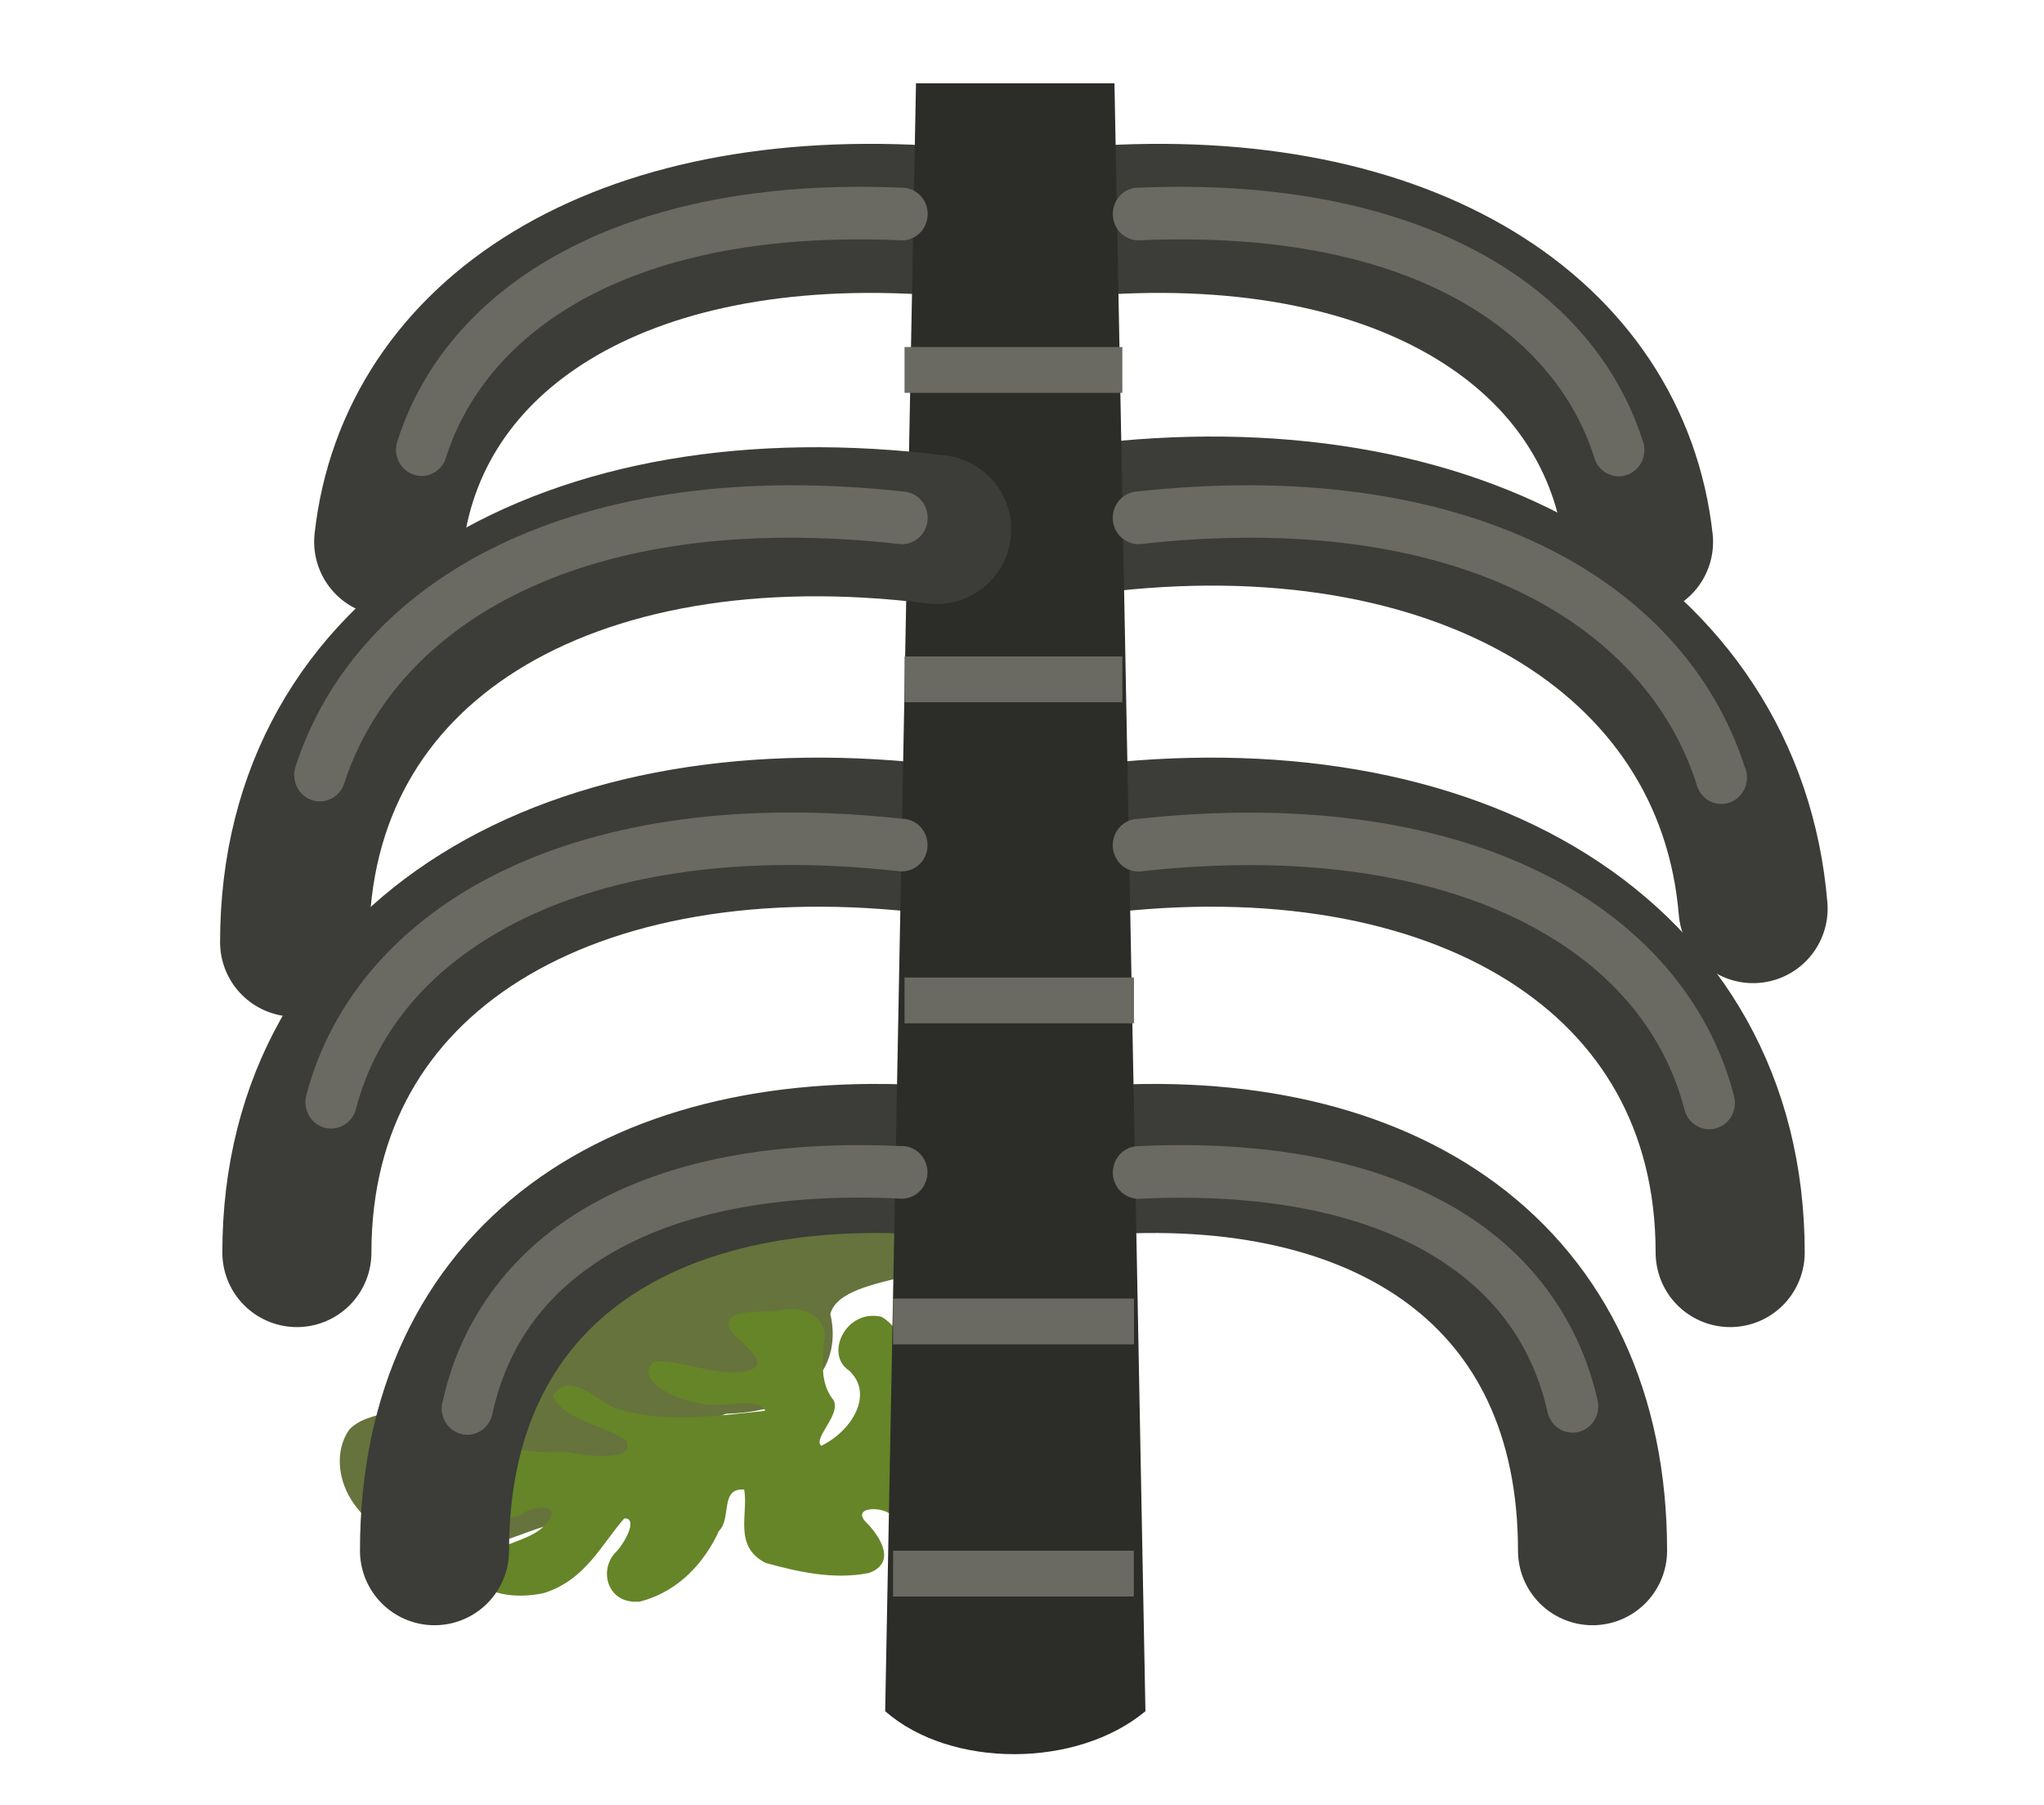
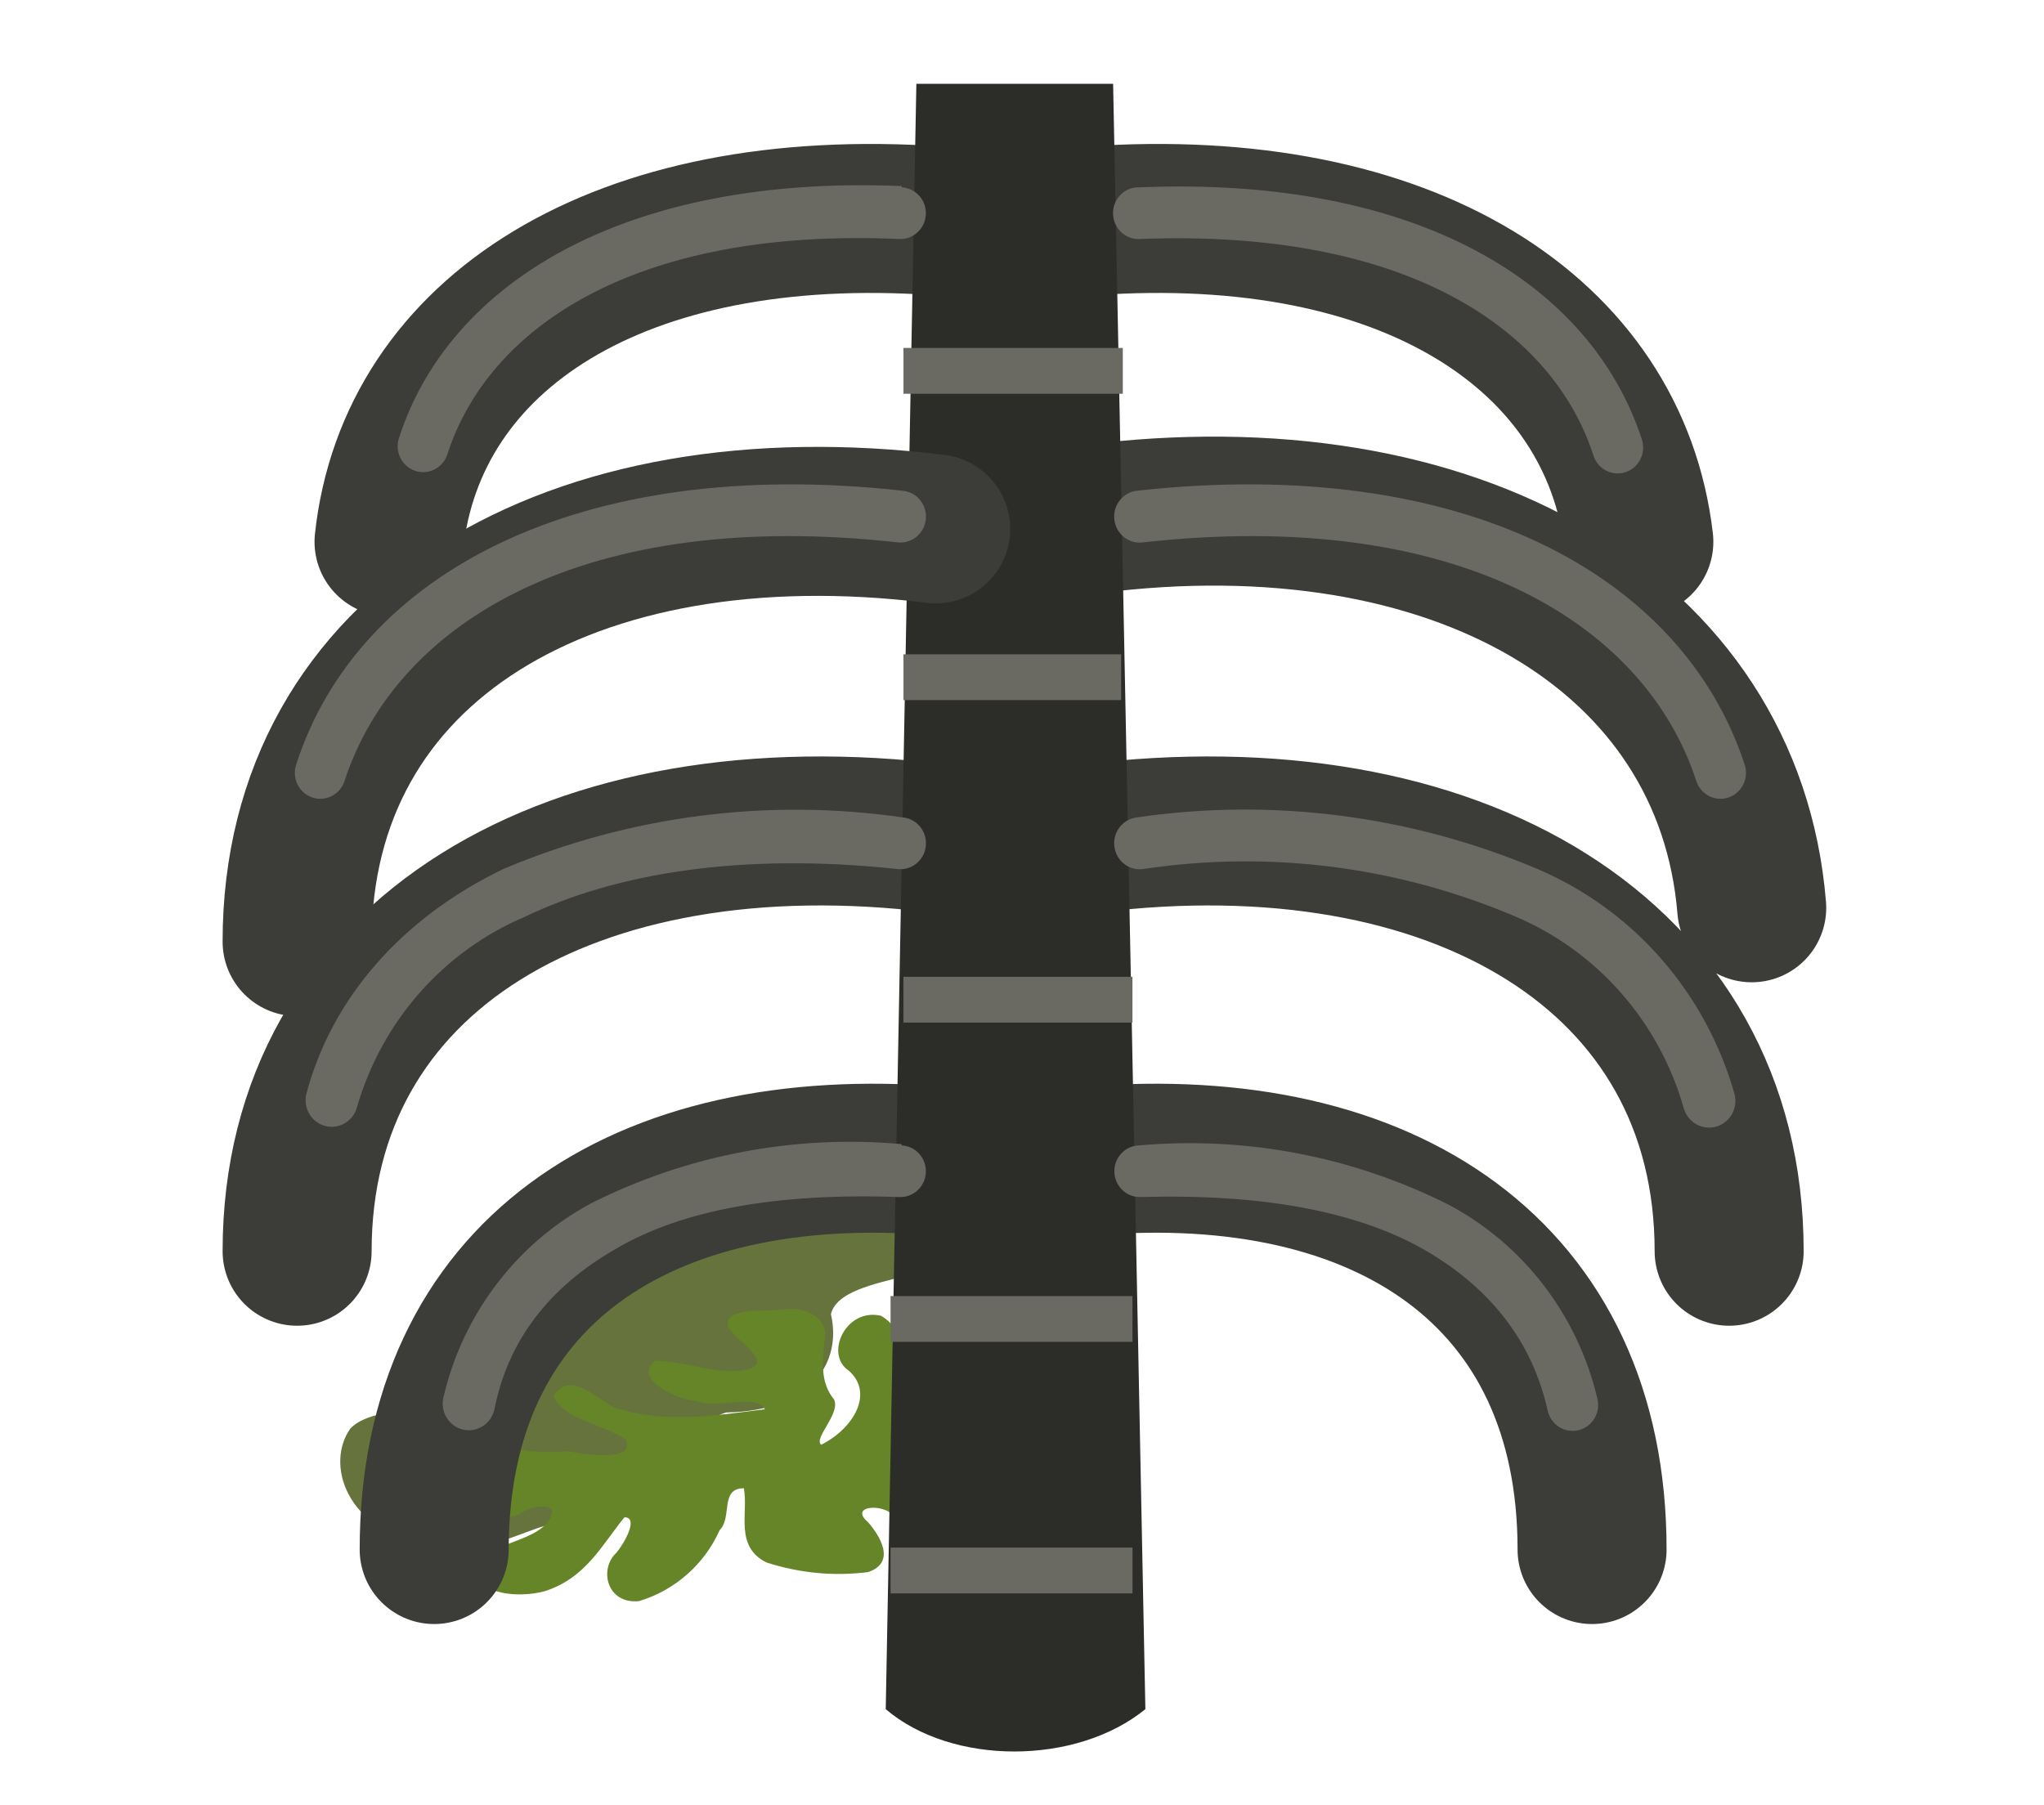
- <svg xmlns="http://www.w3.org/2000/svg" width="47.89" height="42.284" viewBox="0 0 12.668 11.185" version="1.1" id="svg26">
-   <defs id="defs30" />
-   <path d="M 5.819,1.369 C 3.83,1.227 2.551,2.079 2.409,3.358" id="path2" style="fill:none;stroke:#3c3c38;stroke-width:0.924;stroke-linecap:round" />
-   <path d="M 5.819,5.206 C 3.546,4.922 1.84,5.917 1.84,7.764" id="path6" style="fill:none;stroke:#3c3c38;stroke-width:0.924;stroke-linecap:round" />
-   <path d="m 6.765,1.369 c 1.968,-0.142 3.247,0.711 3.39,1.99" id="path10" style="fill:none;stroke:#3c3c38;stroke-width:0.924;stroke-linecap:round" />
-   <path d="M 6.765,3.216 C 9.017,2.932 10.723,3.927 10.865,5.632" id="path12" style="fill:none;stroke:#3c3c38;stroke-width:0.924;stroke-linecap:round" />
-   <path d="m 6.765,5.206 c 2.253,-0.284 3.958,0.711 3.958,2.558" id="path14" style="fill:none;stroke:#3c3c38;stroke-width:0.924;stroke-linecap:round" />
-   <path d="M 6.765,7.196 C 8.591,7.054 9.87,7.906 9.87,9.612" id="path16" style="fill:none;stroke:#3c3c38;stroke-width:0.924;stroke-linecap:round" />
-   <path style="fill:#66733c;fill-opacity:1;stroke:none;stroke-width:0.193px;stroke-linecap:butt;stroke-linejoin:miter;stroke-opacity:1" d="M 5.974,7.623 C 6.057,7.969 5.22,7.866 5.146,8.145 5.218,8.446 5.035,8.749 4.502,8.763 4.1,8.894 4.479,9.394 3.87,9.411 3.34,9.351 3.161,9.645 2.693,9.612 2.124,9.494 2.019,9.065 2.165,8.861 2.389,8.626 3.2,8.857 3.264,8.543 3.26,8.247 3.431,7.986 3.756,7.811 4.162,7.753 4.533,7.678 4.542,7.384 4.652,7.083 5.437,7.099 5.822,7.424 c 0.09,0.063 0.132,0.131 0.152,0.2 z" id="path5364-2-5" />
-   <path style="fill:#658528;fill-opacity:1;stroke:none;stroke-width:0.127px;stroke-linecap:butt;stroke-linejoin:miter;stroke-opacity:1" d="M 6.488,8.849 C 6.314,8.776 6.06,8.771 5.905,8.896 c -0.133,0.016 0.015,0.093 0.06,0.015 0.171,-0.072 0.532,0.027 0.379,0.199 -0.098,0.078 -0.391,-0.043 -0.387,0.061 0.153,0.075 0.429,0.013 0.491,0.182 C 6.528,9.509 6.325,9.705 6.107,9.688 5.864,9.699 5.663,9.569 5.55,9.42 5.511,9.328 5.252,9.33 5.376,9.444 5.452,9.524 5.56,9.685 5.386,9.75 5.168,9.794 4.946,9.743 4.746,9.688 4.542,9.587 4.64,9.378 4.612,9.233 4.46,9.221 4.535,9.414 4.456,9.489 4.373,9.671 4.217,9.862 3.968,9.927 3.763,9.949 3.707,9.73 3.817,9.621 3.867,9.57 3.959,9.412 3.87,9.411 3.726,9.575 3.628,9.793 3.373,9.874 3.214,9.911 2.981,9.893 2.941,9.751 2.957,9.566 3.3,9.582 3.396,9.429 3.483,9.311 3.294,9.335 3.223,9.392 3.068,9.446 2.833,9.453 2.77,9.313 2.678,9.165 2.719,8.986 2.637,8.836 c 0.026,-0.168 0.236,-0.017 0.285,0.052 0.165,0.097 0.384,0.119 0.592,0.113 0.105,0.019 0.427,0.067 0.368,-0.071 C 3.741,8.829 3.502,8.808 3.427,8.655 c 0.095,-0.17 0.275,0.029 0.386,0.073 0.289,0.096 0.62,0.05 0.93,0.017 C 4.686,8.645 4.444,8.743 4.324,8.694 4.189,8.68 3.915,8.546 4.059,8.436 4.241,8.436 4.408,8.522 4.599,8.504 4.843,8.464 4.541,8.31 4.515,8.219 4.498,8.1 4.752,8.145 4.864,8.117 5.027,8.096 5.139,8.202 5.107,8.322 5.099,8.443 5.081,8.574 5.166,8.679 5.214,8.77 5.036,8.915 5.09,8.962 5.285,8.866 5.417,8.638 5.262,8.495 5.109,8.395 5.242,8.111 5.463,8.162 c 0.137,0.079 0.144,0.236 0.166,0.36 0.024,0.075 -0.055,0.22 -0.074,0.239 0.155,-0.113 0.357,-0.194 0.461,-0.343 0.13,-0.114 0.421,-0.128 0.488,0.025 0.071,0.127 0.017,0.272 -0.015,0.406 z" id="path5334" />
-   <path d="M 5.819,7.196 C 3.972,7.054 2.693,7.906 2.693,9.612" id="path8" style="fill:none;stroke:#3c3c38;stroke-width:0.924;stroke-linecap:round" />
-   <path d="M 5.677,0.516 H 6.907 L 7.099,10.607 c -0.426,0.355 -1.208,0.355 -1.613,0 z" id="path20" style="fill:#2c2c29;stroke-width:0.711" />
-   <path d="M 5.606,2.293 H 6.956 M 5.606,4.211 H 6.956 M 5.606,6.201 H 7.028 M 5.535,8.191 H 7.028 M 5.535,9.754 h 1.492" id="path22" style="fill:none;stroke:#6a6a62;stroke-width:0.284" />
-   <path style="fill:none;stroke:#3c3c38;stroke-width:0.924;stroke-linecap:round" d="M 5.805,3.282 C 3.531,2.998 1.826,3.993 1.826,5.84" id="path6-2" />
-   <g id="g934" transform="matrix(0.7871591,0,0,0.8007692,-12.24141,-0.7929813)">
-     <path id="path18" d="m 22.65,2.443 c -2.205,-0.093 -3.571,0.756 -3.965,1.948 a 0.202,0.204 0 1 0 0.382,0.129 c 0.324,-0.98 1.469,-1.758 3.567,-1.67 a 0.202,0.204 0 1 0 0.016,-0.407 z m 1.846,0 a 0.202,0.204 0 0 0 0.039,0.407 c 2.098,-0.088 3.242,0.691 3.565,1.67 A 0.202,0.204 0 1 0 28.481,4.39 C 28.087,3.198 26.722,2.35 24.516,2.443 a 0.202,0.204 0 0 0 -0.021,0 z M 22.664,4.795 C 20.097,4.518 18.363,5.454 17.878,6.925 a 0.202,0.204 0 1 0 0.384,0.129 c 0.411,-1.244 1.905,-2.119 4.359,-1.854 a 0.202,0.204 0 1 0 0.044,-0.405 z m 1.839,0 a 0.202,0.204 0 1 0 0.044,0.405 c 2.454,-0.265 3.95,0.61 4.36,1.854 A 0.202,0.204 0 1 0 29.288,6.925 C 28.803,5.454 27.069,4.518 24.502,4.795 Z m -1.839,2.534 c -1.283,-0.139 -2.351,0.021 -3.156,0.403 -0.805,0.382 -1.349,0.996 -1.545,1.737 a 0.202,0.204 0 1 0 0.391,0.106 c 0.163,-0.616 0.606,-1.134 1.326,-1.476 0.719,-0.342 1.713,-0.499 2.94,-0.366 a 0.202,0.204 0 1 0 0.044,-0.405 z m 1.839,0 a 0.202,0.204 0 1 0 0.044,0.405 c 1.227,-0.133 2.223,0.024 2.942,0.366 0.719,0.342 1.161,0.86 1.324,1.476 A 0.202,0.204 0 1 0 29.203,9.47 C 29.007,8.729 28.465,8.115 27.66,7.733 26.855,7.35 25.786,7.191 24.502,7.33 Z m -1.851,2.533 c -1.012,-0.046 -1.833,0.113 -2.448,0.454 -0.615,0.341 -1.018,0.871 -1.165,1.513 a 0.202,0.204 0 1 0 0.392,0.092 c 0.122,-0.534 0.437,-0.955 0.965,-1.248 0.528,-0.293 1.276,-0.449 2.236,-0.405 a 0.202,0.204 0 1 0 0.019,-0.407 z m 1.865,0 a 0.202,0.204 0 1 0 0.018,0.407 c 0.96,-0.044 1.708,0.112 2.236,0.405 0.528,0.293 0.843,0.713 0.965,1.248 a 0.202,0.204 0 1 0 0.394,-0.092 C 27.982,11.187 27.58,10.657 26.965,10.317 26.35,9.976 25.529,9.816 24.516,9.862 Z" style="color:#000000;font-style:normal;font-variant:normal;font-weight:normal;font-stretch:normal;font-size:medium;line-height:normal;font-family:sans-serif;font-variant-ligatures:normal;font-variant-position:normal;font-variant-caps:normal;font-variant-numeric:normal;font-variant-alternates:normal;font-feature-settings:normal;text-indent:0;text-align:start;text-decoration:none;text-decoration-line:none;text-decoration-style:solid;text-decoration-color:#000000;letter-spacing:normal;word-spacing:normal;text-transform:none;writing-mode:lr-tb;direction:ltr;text-orientation:mixed;dominant-baseline:auto;baseline-shift:baseline;text-anchor:start;white-space:normal;shape-padding:0;clip-rule:nonzero;display:inline;overflow:visible;visibility:visible;opacity:1;isolation:auto;mix-blend-mode:normal;color-interpolation:sRGB;color-interpolation-filters:linearRGB;solid-color:#000000;solid-opacity:1;vector-effect:none;fill:#6a6a62;fill-opacity:1;fill-rule:nonzero;stroke:none;stroke-width:0.405;stroke-linecap:round;stroke-linejoin:miter;stroke-miterlimit:4;stroke-dasharray:none;stroke-dashoffset:0;stroke-opacity:1;color-rendering:auto;image-rendering:auto;shape-rendering:auto;text-rendering:auto;enable-background:accumulate" />
-   </g>
+ <svg xmlns="http://www.w3.org/2000/svg" width="47.89" height="42.28" viewBox="0 0 12.67 11.19">
+   <path d="M5.82 1.37c-1.99-.14-3.27.7-3.41 1.99M5.82 5.2c-2.27-.28-3.98.72-3.98 2.56m4.92-6.39c1.97-.14 3.25.7 3.4 1.99m-3.4-.14c2.26-.29 3.96.7 4.1 2.41m-4.1-.43c2.26-.28 3.96.72 3.96 2.56M6.76 7.2c1.83-.15 3.11.7 3.11 2.41" style="fill:none;stroke:#3c3c38;stroke-width:.924;stroke-linecap:round" />
+   <path d="M5.97 7.62c.09.35-.75.25-.82.53.07.3-.12.6-.65.61-.4.13-.02.63-.63.65-.53-.06-.7.24-1.18.2-.57-.12-.67-.54-.52-.75.22-.23 1.03 0 1.1-.32q-.01-.46.49-.73c.4-.06.77-.13.78-.43.11-.3.9-.28 1.28.04q.13.1.15.2" style="fill:#66733c;fill-opacity:1;stroke:none;stroke-width:.193px;stroke-linecap:butt;stroke-linejoin:miter;stroke-opacity:1" />
+   <path d="M6.49 8.85c-.18-.07-.43-.08-.58.05-.14.01.01.09.06.01.17-.07.53.03.37.2-.1.08-.39-.04-.38.06.15.08.43.01.49.18.08.16-.13.35-.34.34a.7.7 0 0 1-.56-.27c-.04-.1-.3-.09-.17.02.07.08.18.25 0 .31q-.32.04-.63-.06c-.2-.1-.11-.31-.14-.46-.15 0-.07.18-.15.26a.8.8 0 0 1-.5.44c-.2.02-.25-.2-.14-.3.05-.06.14-.22.05-.22-.14.17-.24.38-.5.46-.16.04-.39.02-.43-.12.02-.18.36-.17.46-.32.08-.12-.1-.1-.18-.04-.15.06-.39.06-.45-.08-.1-.14-.05-.32-.13-.47.02-.17.23-.02.28.05q.27.14.6.11c.1.02.42.07.36-.07-.14-.1-.38-.12-.45-.27.1-.17.27.02.38.07.3.1.62.05.93.01-.05-.1-.3 0-.42-.05-.13-.01-.4-.14-.26-.25.18 0 .35.08.54.06.24-.04-.06-.19-.09-.28-.01-.12.24-.08.35-.1.17-.02.28.08.25.2-.01.12-.03.25.06.36.04.09-.13.24-.08.28.2-.1.33-.32.17-.46-.15-.1-.02-.39.2-.34.14.08.15.24.17.36.02.08-.06.22-.08.24.16-.11.36-.2.47-.34.13-.12.42-.13.48.02.07.13.02.28-.01.41" style="fill:#658528;fill-opacity:1;stroke:none;stroke-width:.127px;stroke-linecap:butt;stroke-linejoin:miter;stroke-opacity:1" />
+   <path d="M5.82 7.2c-1.85-.15-3.13.7-3.13 2.41" style="fill:none;stroke:#3c3c38;stroke-width:.924;stroke-linecap:round" />
+   <path d="M5.68.52H6.9l.2 10.08c-.43.35-1.2.35-1.61 0z" style="fill:#2c2c29;stroke-width:.711" />
+   <path d="M5.6 2.3h1.36M5.6 4.2h1.35m-1.35 2h1.42m-1.5 1.98h1.5m-1.5 1.56h1.5" style="fill:none;stroke:#6a6a62;stroke-width:.284" />
+   <path d="M5.8 3.28C3.54 3 1.84 4 1.84 5.84" style="fill:none;stroke:#3c3c38;stroke-width:.924;stroke-linecap:round" />
+   <path d="M22.65 2.44c-2.2-.09-3.57.76-3.96 1.95a.2.2 0 1 0 .38.13c.32-.98 1.47-1.76 3.56-1.67a.2.2 0 1 0 .02-.4m1.85 0a.2.2 0 0 0 .03.4c2.1-.08 3.25.7 3.57 1.68a.2.2 0 1 0 .38-.13c-.4-1.2-1.76-2.04-3.96-1.95zM22.66 4.8c-2.56-.28-4.3.65-4.78 2.12a.2.2 0 1 0 .38.13c.41-1.24 1.9-2.12 4.36-1.85a.2.2 0 1 0 .04-.4m1.84 0a.2.2 0 1 0 .05.4c2.45-.27 3.95.61 4.36 1.85a.2.2 0 1 0 .38-.13c-.49-1.47-2.22-2.4-4.79-2.12m-1.84 2.53a6 6 0 0 0-3.15.4c-.8.38-1.35 1-1.55 1.74a.2.2 0 1 0 .4.1 2.3 2.3 0 0 1 1.32-1.47c.72-.34 1.71-.5 2.94-.37a.2.2 0 1 0 .04-.4m1.84 0a.2.2 0 1 0 .05.4 5.5 5.5 0 0 1 2.94.37 2.3 2.3 0 0 1 1.32 1.48.2.2 0 1 0 .4-.11 2.7 2.7 0 0 0-1.55-1.74 6 6 0 0 0-3.16-.4m-1.85 2.53a4.6 4.6 0 0 0-2.45.46 2.3 2.3 0 0 0-1.16 1.5.2.2 0 1 0 .4.1q.16-.8.96-1.25.78-.45 2.23-.4a.2.2 0 1 0 .02-.4m1.87 0a.2.2 0 1 0 .01.4q1.44-.04 2.24.41.79.45.97 1.25a.2.2 0 1 0 .39-.1 2.3 2.3 0 0 0-1.17-1.5 4.6 4.6 0 0 0-2.44-.46" style="color:#000;font-style:normal;font-variant:normal;font-weight:400;font-stretch:normal;font-size:medium;line-height:normal;font-family:sans-serif;font-variant-ligatures:normal;font-variant-position:normal;font-variant-caps:normal;font-variant-numeric:normal;font-variant-alternates:normal;font-feature-settings:normal;text-indent:0;text-align:start;text-decoration:none;text-decoration-line:none;text-decoration-style:solid;text-decoration-color:#000;letter-spacing:normal;word-spacing:normal;text-transform:none;writing-mode:lr-tb;direction:ltr;text-orientation:mixed;dominant-baseline:auto;baseline-shift:baseline;text-anchor:start;white-space:normal;shape-padding:0;clip-rule:nonzero;display:inline;overflow:visible;visibility:visible;opacity:1;isolation:auto;mix-blend-mode:normal;color-interpolation:sRGB;color-interpolation-filters:linearRGB;solid-color:#000;solid-opacity:1;vector-effect:none;fill:#6a6a62;fill-opacity:1;fill-rule:nonzero;stroke:none;stroke-width:.405;stroke-linecap:round;stroke-linejoin:miter;stroke-miterlimit:4;stroke-dasharray:none;stroke-dashoffset:0;stroke-opacity:1;color-rendering:auto;image-rendering:auto;shape-rendering:auto;text-rendering:auto" transform="matrix(.78716 0 0 .80077 -12.24 -.8)" />
</svg>
